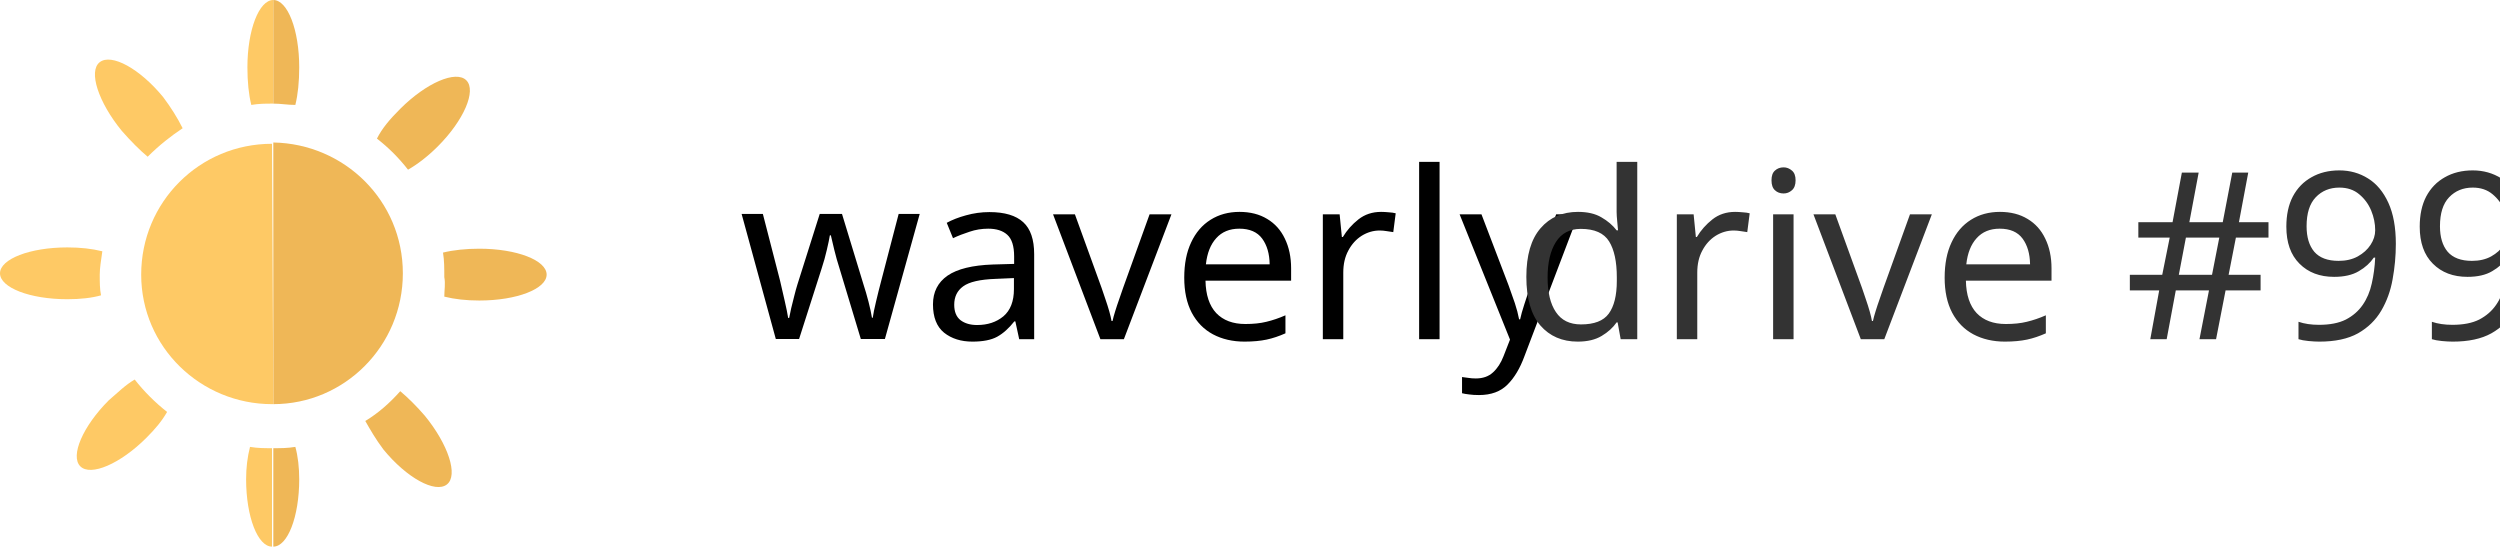
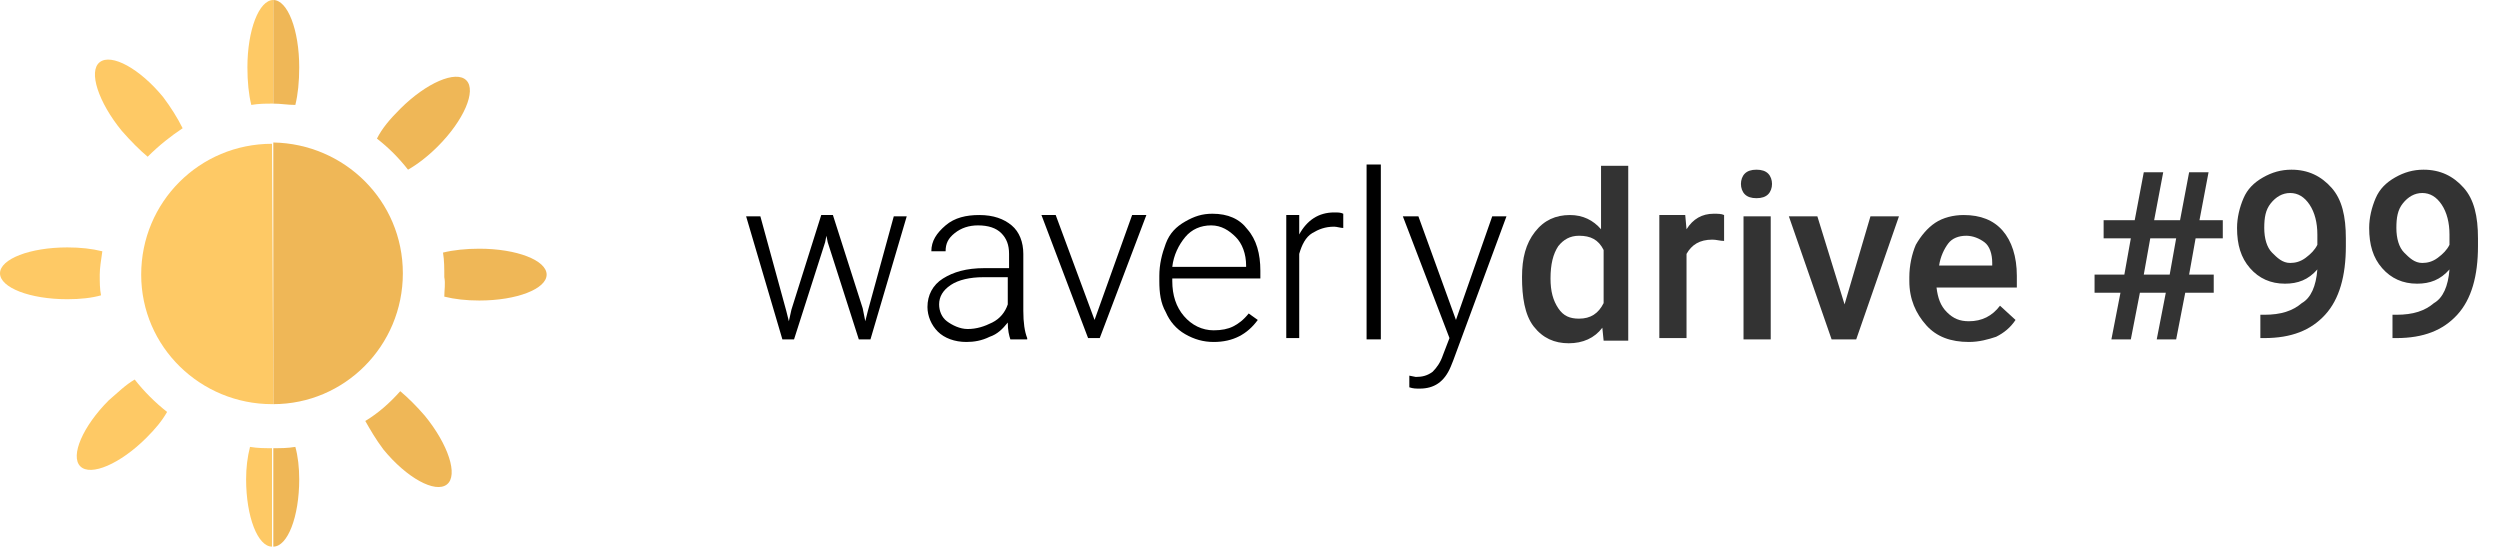
<svg xmlns="http://www.w3.org/2000/svg" version="1.1" id="Layer_1" x="0px" y="0px" viewBox="0 0 193 43" style="enable-background:new 0 0 193 43;" xml:space="preserve">
  <style type="text/css">
	.st0{fill:#EFB757;}
	.st1{fill:#FEC965;}
- 	.st2{font-family:'Roboto-Light';}
- 	.st3{font-size:18px;}
- 	.st4{fill:#333333;}
- 	.st5{font-family:'Roboto-Medium';}
+ 	.st2{enable-background:new    ;}
+ 	.st3{fill:#333333;}
</style>
  <g>
-     <g>
-       <path class="st0" d="M28.2,32.5c0.4,0.7,0.8,1.4,1.4,2.2c1.8,2.2,4,3.4,4.9,2.7c0.9-0.7,0.1-3.1-1.7-5.3c-0.6-0.7-1.3-1.4-1.9-1.9    C30.1,31.1,29.2,31.9,28.2,32.5z" />
-       <path class="st1" d="M10.4,29.3c-0.7,0.4-1.3,1-2,1.6c-2,2-3,4.3-2.2,5.1c0.8,0.8,3.1-0.2,5.1-2.2c0.7-0.7,1.2-1.3,1.6-2    C12,31.1,11.1,30.2,10.4,29.3z" />
-       <path class="st0" d="M21.1,42.2c1.1,0,2-2.3,2-5.2c0-0.9-0.1-1.8-0.3-2.5c-0.6,0.1-1.1,0.1-1.7,0.1V42.2z" />
-       <path class="st1" d="M21,34.6c-0.6,0-1.1,0-1.7-0.1c-0.2,0.8-0.3,1.6-0.3,2.5c0,2.9,0.9,5.2,2,5.2c0,0,0,0,0,0L21,34.6    C21.1,34.6,21.1,34.6,21,34.6z" />
-       <path class="st1" d="M7.9,19.4c-0.8-0.2-1.7-0.3-2.7-0.3c-2.9,0-5.2,0.9-5.2,2c0,1.1,2.3,2,5.2,2c1,0,1.9-0.1,2.6-0.3    c-0.1-0.5-0.1-1-0.1-1.6C7.7,20.7,7.8,20.1,7.9,19.4z" />
-       <path class="st0" d="M34.3,22.9c0.8,0.2,1.7,0.3,2.7,0.3c2.9,0,5.2-0.9,5.2-2c0-1.1-2.3-2-5.2-2c-1,0-2,0.1-2.8,0.3    c0.1,0.6,0.1,1.2,0.1,1.9C34.4,21.9,34.3,22.4,34.3,22.9z" />
-       <path class="st0" d="M31.5,13.1c0.7-0.4,1.5-1,2.3-1.8c2-2,3-4.3,2.2-5.1c-0.8-0.8-3.1,0.2-5.1,2.2c-0.8,0.8-1.4,1.5-1.8,2.3    C30,11.4,30.8,12.2,31.5,13.1z" />
-       <path class="st1" d="M14.1,9.9c-0.4-0.8-0.9-1.6-1.5-2.4c-1.8-2.2-4-3.4-4.9-2.7c-0.9,0.7-0.1,3.1,1.7,5.3c0.7,0.8,1.4,1.5,2,2    C12.3,11.2,13.2,10.5,14.1,9.9z" />
-       <path class="st1" d="M21.1,0c-1.1,0-2,2.3-2,5.2c0,1.1,0.1,2.1,0.3,2.9C20,8,20.5,8,21,8c0,0,0,0,0.1,0L21.1,0    C21.1,0,21.1,0,21.1,0z" />
-       <path class="st0" d="M21.1,8c0.6,0,1.1,0.1,1.7,0.1c0.2-0.8,0.3-1.8,0.3-2.9c0-2.9-0.9-5.2-2-5.2V8z" />
-       <path class="st0" d="M21.1,31.2c5.5,0,10-4.5,10-10.1s-4.5-10-10-10.1V31.2z" />
-       <path class="st1" d="M21,11.1c-5.6,0-10.1,4.5-10.1,10.1S15.5,31.2,21,31.2c0,0,0.1,0,0.1,0L21,11.1C21.1,11.1,21.1,11.1,21,11.1z    " />
-     </g>
-     <text transform="matrix(1 0 0 1 57.0488 26.1854)">
-       <tspan x="0" y="0" class="st2 st3">waverly</tspan>
-       <tspan x="59.8" y="0" class="st4 st5 st3">drive #99</tspan>
-     </text>
+     <path class="st0" d="M28.2,32.5c0.4,0.7,0.8,1.4,1.4,2.2c1.8,2.2,4,3.4,4.9,2.7s0.1-3.1-1.7-5.3c-0.6-0.7-1.3-1.4-1.9-1.9   C30.1,31.1,29.2,31.9,28.2,32.5z" />
+     <path class="st1" d="M10.4,29.3c-0.7,0.4-1.3,1-2,1.6c-2,2-3,4.3-2.2,5.1s3.1-0.2,5.1-2.2c0.7-0.7,1.2-1.3,1.6-2   C12,31.1,11.1,30.2,10.4,29.3z" />
+     <path class="st0" d="M21.1,42.2c1.1,0,2-2.3,2-5.2c0-0.9-0.1-1.8-0.3-2.5c-0.6,0.1-1.1,0.1-1.7,0.1V42.2z" />
+     <path class="st1" d="M21,34.6c-0.6,0-1.1,0-1.7-0.1C19.1,35.3,19,36.1,19,37c0,2.9,0.9,5.2,2,5.2l0,0V34.6   C21.1,34.6,21.1,34.6,21,34.6z" />
+     <path class="st1" d="M7.9,19.4c-0.8-0.2-1.7-0.3-2.7-0.3c-2.9,0-5.2,0.9-5.2,2s2.3,2,5.2,2c1,0,1.9-0.1,2.6-0.3   c-0.1-0.5-0.1-1-0.1-1.6C7.7,20.7,7.8,20.1,7.9,19.4z" />
+     <path class="st0" d="M34.3,22.9c0.8,0.2,1.7,0.3,2.7,0.3c2.9,0,5.2-0.9,5.2-2s-2.3-2-5.2-2c-1,0-2,0.1-2.8,0.3   c0.1,0.6,0.1,1.2,0.1,1.9C34.4,21.9,34.3,22.4,34.3,22.9z" />
+     <path class="st0" d="M31.5,13.1c0.7-0.4,1.5-1,2.3-1.8c2-2,3-4.3,2.2-5.1s-3.1,0.2-5.1,2.2c-0.8,0.8-1.4,1.5-1.8,2.3   C30,11.4,30.8,12.2,31.5,13.1z" />
+     <path class="st1" d="M14.1,9.9c-0.4-0.8-0.9-1.6-1.5-2.4c-1.8-2.2-4-3.4-4.9-2.7s-0.1,3.1,1.7,5.3c0.7,0.8,1.4,1.5,2,2   C12.3,11.2,13.2,10.5,14.1,9.9z" />
+     <path class="st1" d="M21.1,0c-1.1,0-2,2.3-2,5.2c0,1.1,0.1,2.1,0.3,2.9C20,8,20.5,8,21,8c0,0,0,0,0.1,0V0L21.1,0z" />
+     <path class="st0" d="M21.1,8c0.6,0,1.1,0.1,1.7,0.1c0.2-0.8,0.3-1.8,0.3-2.9c0-2.9-0.9-5.2-2-5.2V8z" />
+     <path class="st0" d="M21.1,31.2c5.5,0,10-4.5,10-10.1s-4.5-10-10-10.1V31.2z" />
+     <path class="st1" d="M21,11.1c-5.6,0-10.1,4.5-10.1,10.1s4.6,10,10.1,10h0.1L21,11.1C21.1,11.1,21.1,11.1,21,11.1z" />
+   </g>
+   <g class="st2">
+     <path d="M60.7,24l0.2,0.8l0.2-0.9l2.3-7.3h0.9l2.3,7.2l0.2,1L67,24l2-7.3H70l-2.8,9.5h-0.9l-2.4-7.5l-0.1-0.5l-0.1,0.5l-2.4,7.5   h-0.9l-2.8-9.5h1.1L60.7,24z" />
+     <path d="M78,26.2c-0.1-0.3-0.2-0.7-0.2-1.3c-0.4,0.5-0.8,0.9-1.4,1.1c-0.6,0.3-1.2,0.4-1.8,0.4c-0.9,0-1.7-0.3-2.2-0.8   s-0.8-1.2-0.8-1.9c0-0.9,0.4-1.7,1.2-2.2s1.8-0.8,3.2-0.8h1.9v-1.1c0-0.7-0.2-1.2-0.6-1.6s-1-0.6-1.8-0.6c-0.7,0-1.3,0.2-1.8,0.6   s-0.7,0.8-0.7,1.4l-1.1,0c0-0.8,0.4-1.4,1.1-2c0.7-0.6,1.6-0.8,2.6-0.8c1.1,0,1.9,0.3,2.5,0.8c0.6,0.5,0.9,1.3,0.9,2.2V24   c0,0.9,0.1,1.6,0.3,2.1v0.1H78z M74.7,25.4c0.7,0,1.3-0.2,1.9-0.5s1-0.8,1.2-1.4v-2.1h-1.9c-1,0-1.9,0.2-2.5,0.6   c-0.6,0.4-0.9,0.9-0.9,1.5c0,0.5,0.2,1,0.6,1.3S74.1,25.4,74.7,25.4z" />
+     <path d="M84.5,24.7l2.9-8.1h1.1l-3.6,9.5H84l-3.6-9.5h1.1L84.5,24.7z" />
+     <path d="M93.7,26.4c-0.8,0-1.5-0.2-2.2-0.6s-1.2-1-1.5-1.7c-0.4-0.7-0.5-1.5-0.5-2.4v-0.4c0-0.9,0.2-1.7,0.5-2.5s0.8-1.3,1.5-1.7   s1.3-0.6,2.1-0.6c1.2,0,2.1,0.4,2.7,1.2c0.7,0.8,1,1.9,1,3.2v0.6h-6.8v0.2c0,1.1,0.3,2,0.9,2.7c0.6,0.7,1.4,1.1,2.3,1.1   c0.6,0,1.1-0.1,1.5-0.3s0.8-0.5,1.2-1l0.7,0.5C96.3,25.8,95.2,26.4,93.7,26.4z M93.5,17.4c-0.8,0-1.5,0.3-2,0.9s-0.9,1.4-1,2.3h5.7   v-0.1c0-0.9-0.3-1.7-0.8-2.2S94.3,17.4,93.5,17.4z" />
+     <path d="M103.7,17.6c-0.2,0-0.5-0.1-0.7-0.1c-0.7,0-1.2,0.2-1.7,0.5s-0.8,0.9-1,1.6v6.5h-1v-9.5h1l0,1.5c0.6-1.1,1.5-1.7,2.7-1.7   c0.3,0,0.5,0,0.7,0.1L103.7,17.6z" />
+     <path d="M106.6,26.2h-1.1V12.7h1.1V26.2z" />
+     <path d="M112.4,24.7l2.8-8h1.1l-4.1,11.1l-0.2,0.5c-0.5,1.2-1.3,1.7-2.4,1.7c-0.3,0-0.5,0-0.8-0.1l0-0.9l0.5,0.1   c0.5,0,0.9-0.1,1.3-0.4c0.3-0.3,0.6-0.7,0.8-1.3l0.5-1.3l-3.6-9.4h1.2L112.4,24.7z" />
+   </g>
+   <g class="st2">
+     <path class="st3" d="M117.5,21.4c0-1.5,0.3-2.6,1-3.5c0.7-0.9,1.6-1.3,2.7-1.3c1,0,1.8,0.4,2.4,1.1v-4.9h2.1v13.5h-1.9l-0.1-1   c-0.6,0.8-1.5,1.2-2.6,1.2c-1.1,0-2-0.4-2.7-1.3S117.5,22.9,117.5,21.4z M119.7,21.5c0,1,0.2,1.7,0.6,2.3s0.9,0.8,1.6,0.8   c0.9,0,1.5-0.4,1.9-1.2v-4.1c-0.4-0.8-1-1.1-1.9-1.1c-0.7,0-1.2,0.3-1.6,0.8C119.9,19.6,119.7,20.4,119.7,21.5z" />
+     <path class="st3" d="M133.1,18.6c-0.3,0-0.6-0.1-0.9-0.1c-1,0-1.6,0.4-2,1.1v6.5h-2.1v-9.5h2l0.1,1.1c0.5-0.8,1.2-1.2,2.1-1.2   c0.3,0,0.6,0,0.8,0.1L133.1,18.6z" />
+     <path class="st3" d="M134.4,14.2c0-0.3,0.1-0.6,0.3-0.8c0.2-0.2,0.5-0.3,0.9-0.3s0.7,0.1,0.9,0.3c0.2,0.2,0.3,0.5,0.3,0.8   c0,0.3-0.1,0.6-0.3,0.8s-0.5,0.3-0.9,0.3s-0.7-0.1-0.9-0.3S134.4,14.5,134.4,14.2z M136.7,26.2h-2.1v-9.5h2.1V26.2z" />
+     <path class="st3" d="M142.4,23.5l2-6.8h2.2l-3.3,9.5h-1.9l-3.3-9.5h2.2L142.4,23.5z" />
+     <path class="st3" d="M152,26.4c-1.4,0-2.5-0.4-3.3-1.3c-0.8-0.9-1.3-2-1.3-3.4v-0.3c0-0.9,0.2-1.8,0.5-2.5c0.4-0.7,0.9-1.3,1.5-1.7   s1.4-0.6,2.2-0.6c1.3,0,2.3,0.4,3,1.2s1.1,2,1.1,3.5v0.9h-6.2c0.1,0.8,0.3,1.4,0.8,1.9s1,0.7,1.7,0.7c1,0,1.8-0.4,2.4-1.2l1.2,1.1   c-0.4,0.6-0.9,1-1.5,1.3C153.5,26.2,152.8,26.4,152,26.4z M151.8,18.2c-0.6,0-1.1,0.2-1.4,0.6s-0.6,1-0.7,1.7h4.1v-0.2   c0-0.7-0.2-1.3-0.6-1.6S152.3,18.2,151.8,18.2z" />
+     <path class="st3" d="M167.2,22.6h-2l-0.7,3.6h-1.5l0.7-3.6h-2v-1.4h2.3l0.5-2.8h-2.1V17h2.4l0.7-3.7h1.5l-0.7,3.7h2l0.7-3.7h1.5   l-0.7,3.7h1.8v1.4h-2.1l-0.5,2.8h1.9v1.4h-2.2l-0.7,3.6h-1.5L167.2,22.6z M165.5,21.2h2l0.5-2.8h-2L165.5,21.2z" />
+     <path class="st3" d="M178.9,20.8c-0.7,0.8-1.5,1.1-2.5,1.1c-1.1,0-2-0.4-2.7-1.2s-1-1.8-1-3.1c0-0.8,0.2-1.6,0.5-2.3   s0.8-1.2,1.5-1.6s1.4-0.6,2.2-0.6c1.3,0,2.3,0.5,3.1,1.4s1.1,2.2,1.1,3.9v0.6c0,2.3-0.5,4.1-1.6,5.3s-2.6,1.8-4.7,1.8h-0.3v-1.8   h0.3c1.3,0,2.2-0.3,2.9-0.9C178.4,23,178.8,22.1,178.9,20.8z M176.8,20.3c0.4,0,0.8-0.1,1.2-0.4s0.7-0.6,0.9-1v-0.8   c0-0.9-0.2-1.7-0.6-2.3s-0.9-0.9-1.5-0.9s-1.1,0.3-1.5,0.8c-0.4,0.5-0.5,1.1-0.5,1.9c0,0.8,0.2,1.5,0.6,1.9S176.2,20.3,176.8,20.3z   " />
+     <path class="st3" d="M189.1,20.8c-0.7,0.8-1.5,1.1-2.5,1.1c-1.1,0-2-0.4-2.7-1.2s-1-1.8-1-3.1c0-0.8,0.2-1.6,0.5-2.3   s0.8-1.2,1.5-1.6s1.4-0.6,2.2-0.6c1.3,0,2.3,0.5,3.1,1.4s1.1,2.2,1.1,3.9v0.6c0,2.3-0.5,4.1-1.6,5.3s-2.6,1.8-4.7,1.8h-0.3v-1.8   h0.3c1.3,0,2.2-0.3,2.9-0.9C188.6,23,189,22.1,189.1,20.8z M187,20.3c0.4,0,0.8-0.1,1.2-0.4s0.7-0.6,0.9-1v-0.8   c0-0.9-0.2-1.7-0.6-2.3s-0.9-0.9-1.5-0.9s-1.1,0.3-1.5,0.8c-0.4,0.5-0.5,1.1-0.5,1.9c0,0.8,0.2,1.5,0.6,1.9S186.4,20.3,187,20.3z" />
  </g>
</svg>
